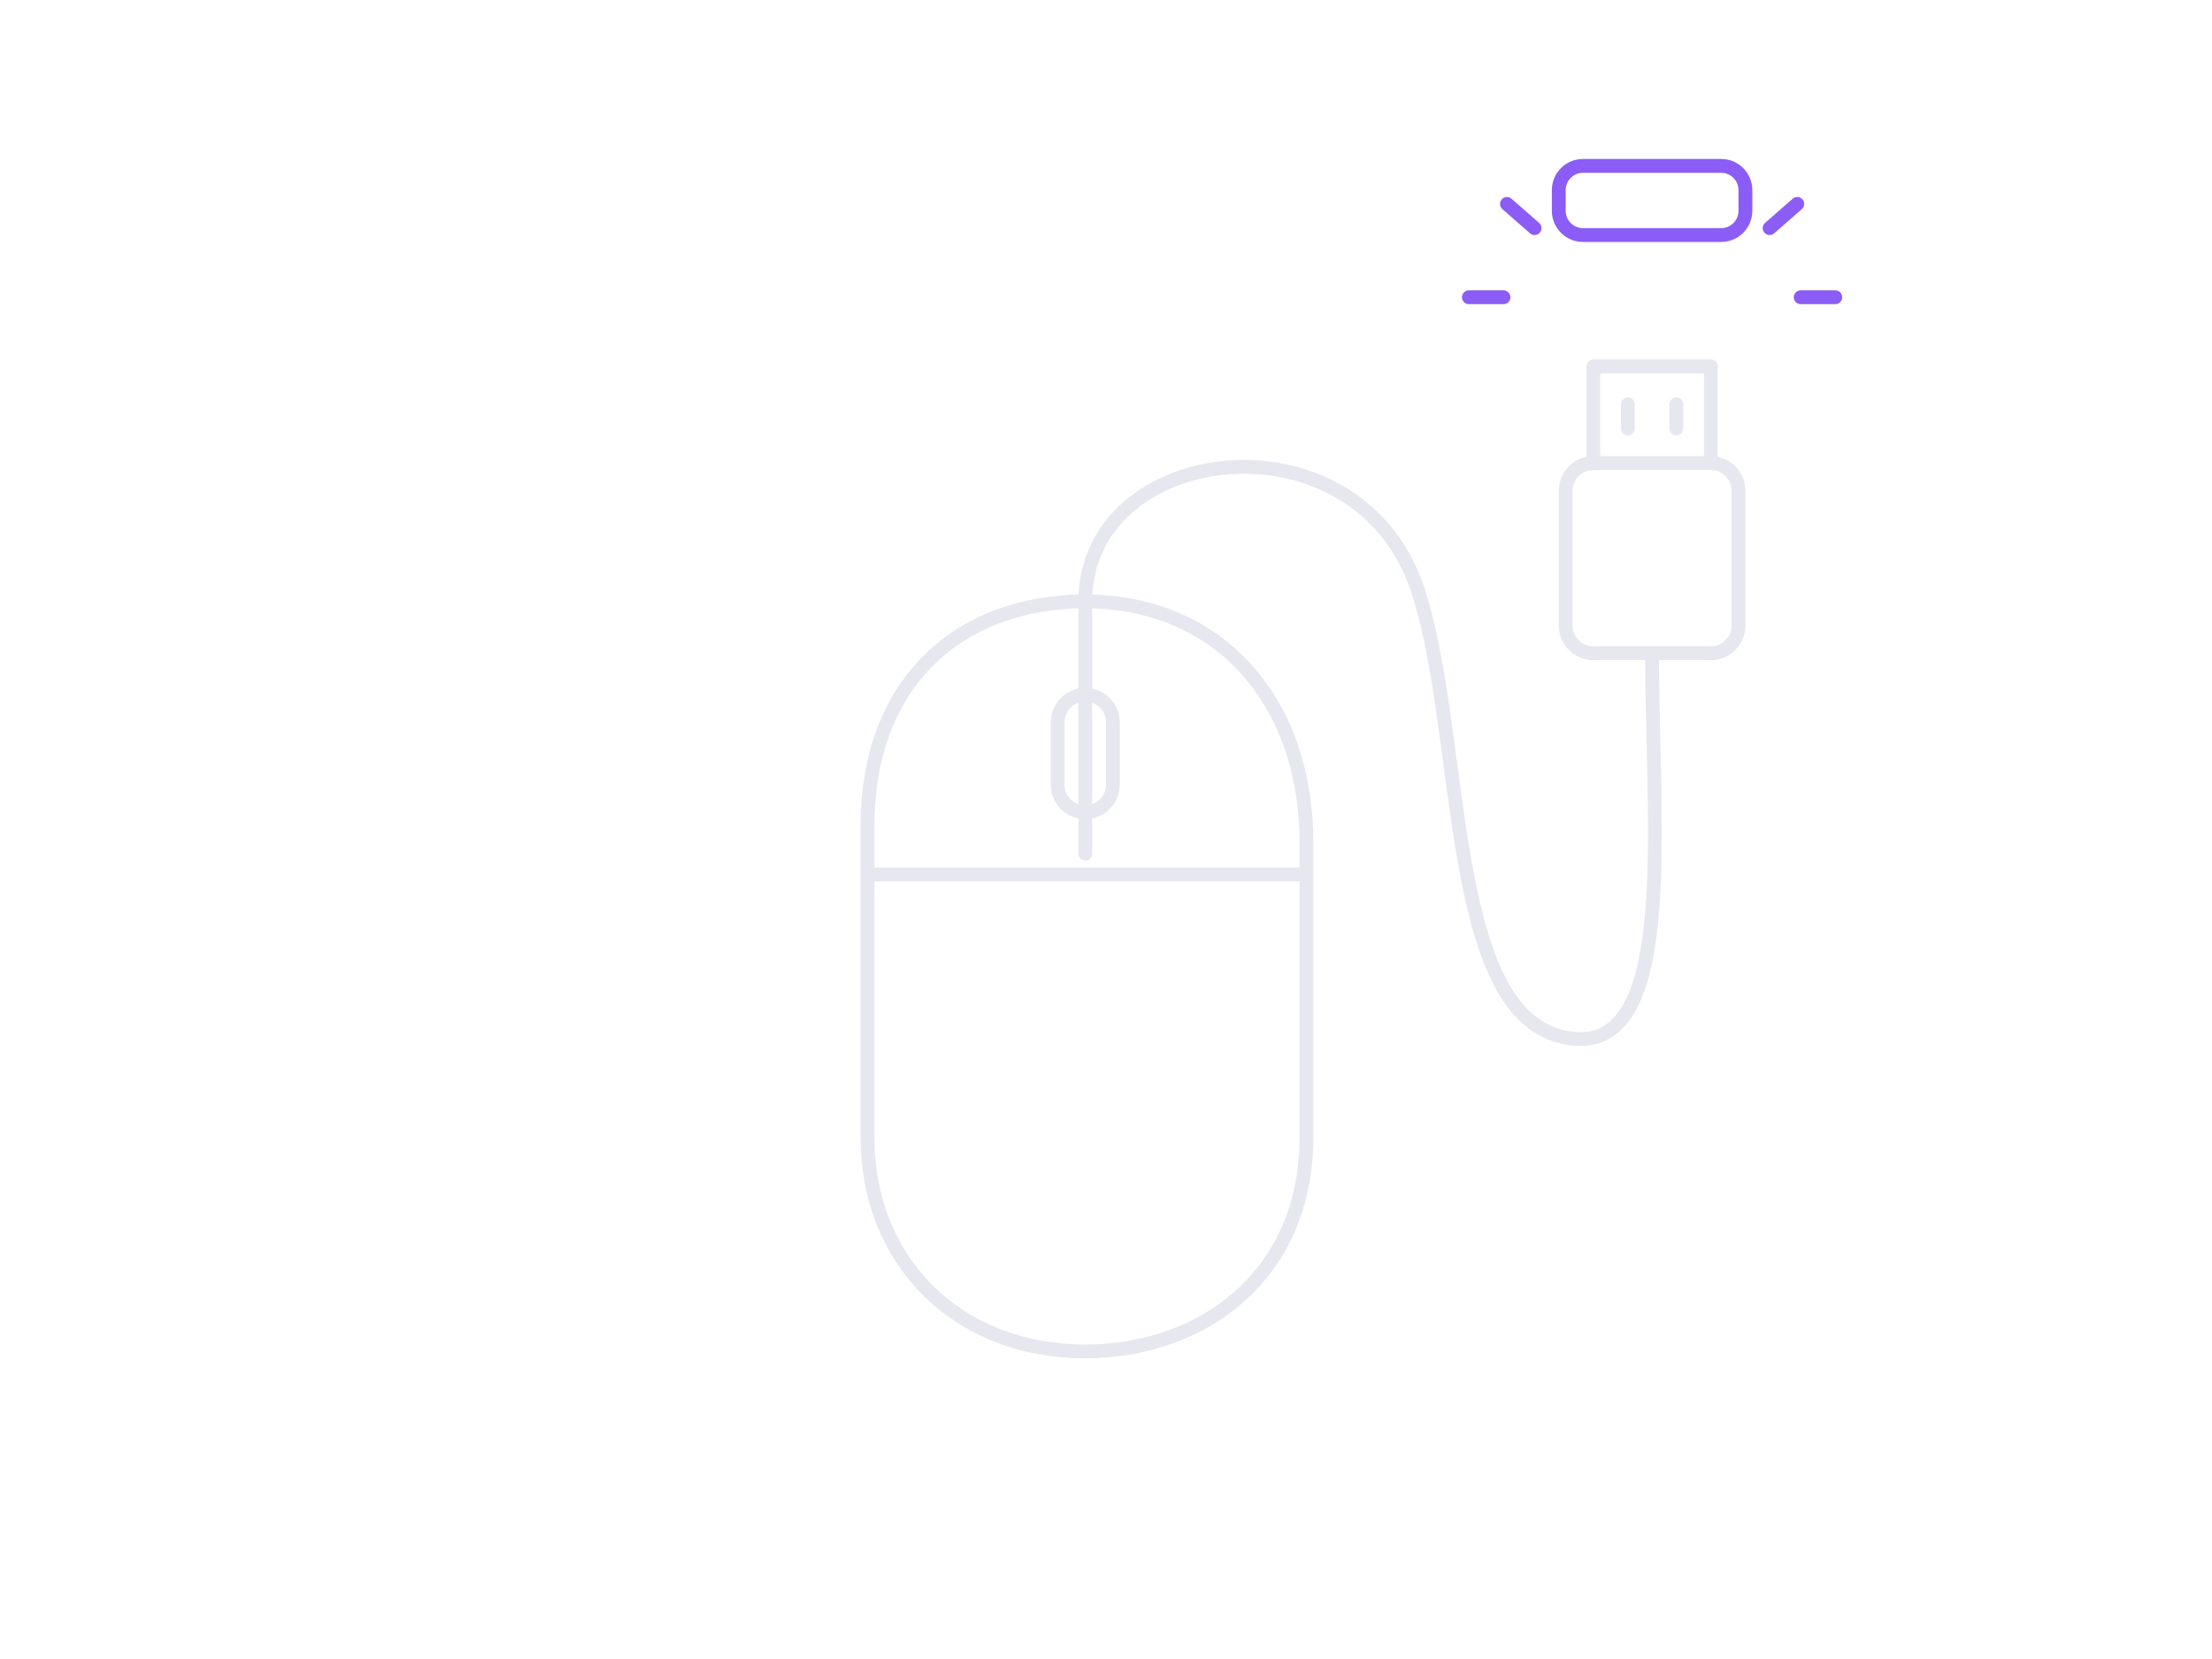
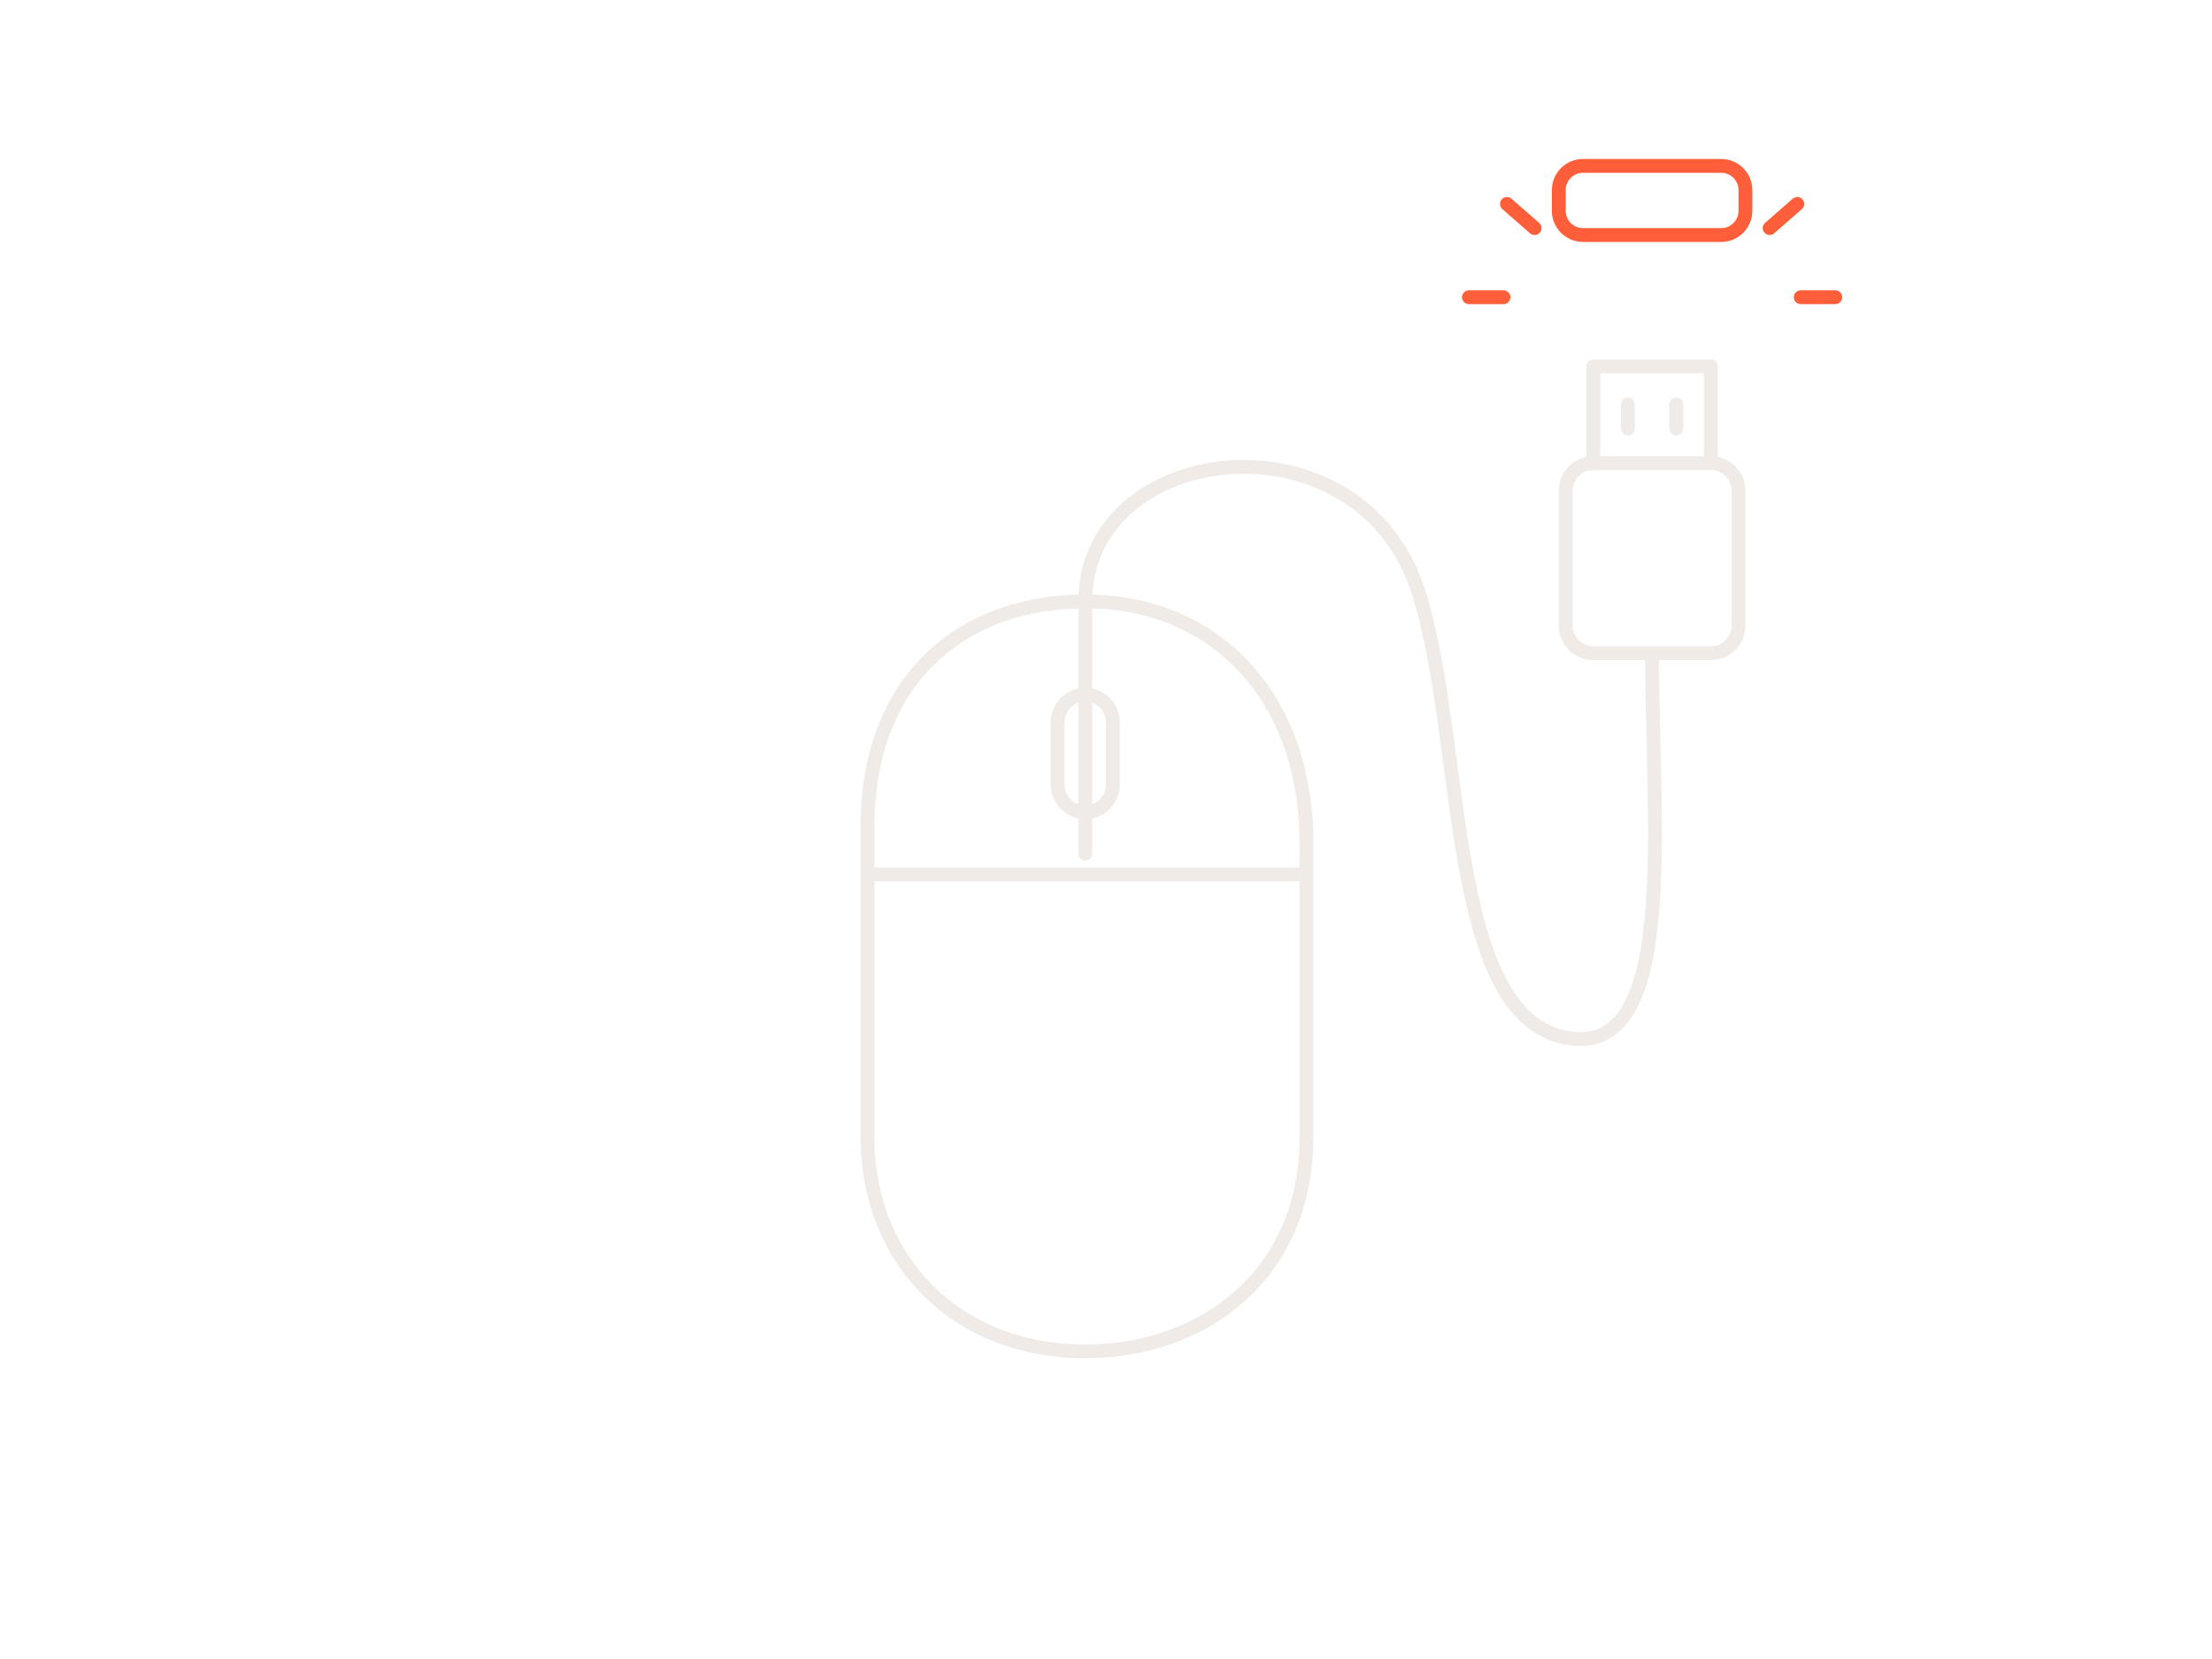
<svg xmlns="http://www.w3.org/2000/svg" width="640" height="480" viewBox="0 0 640 480">
-   <g fill="none" stroke="#E7E7EF" stroke-width="4" stroke-linecap="round" stroke-linejoin="round">
+   <g fill="none" stroke="#F0EBE6" stroke-width="4" stroke-linecap="round" stroke-linejoin="round">
    <path d="M251 239C251 197 278 174 314 174C352 174 378 202 378 244V329C378 369 348 391 314 391C277 391 251 365 251 329Z M314 175V247 M253 253H376" />
    <rect x="306" y="201" width="16" height="34" rx="8" />
    <path d="M314 174C314 128 392 118 410 170C424 212 418 292 452 300C486 308 478 240 478 190" />
    <g transform="translate(478 162)">
      <rect x="-25" y="-28" width="50" height="55" rx="8" />
      <path d="M-17-28V-56H17V-28 M-7-45V-38 M7-45V-38" />
    </g>
-     <rect x="451" y="48" width="54" height="20" rx="7" stroke="#8B5CF6" />
-     <g stroke="#8B5CF6" stroke-width="4">
+     <rect x="451" y="48" width="54" height="20" rx="7" stroke="#FF5E3A" />
+     <g stroke="#FF5E3A" stroke-width="4">
      <path d="M435 86h-10 M521 86h10 M444 66l-8-7 M512 66l8-7" />
    </g>
  </g>
</svg>
